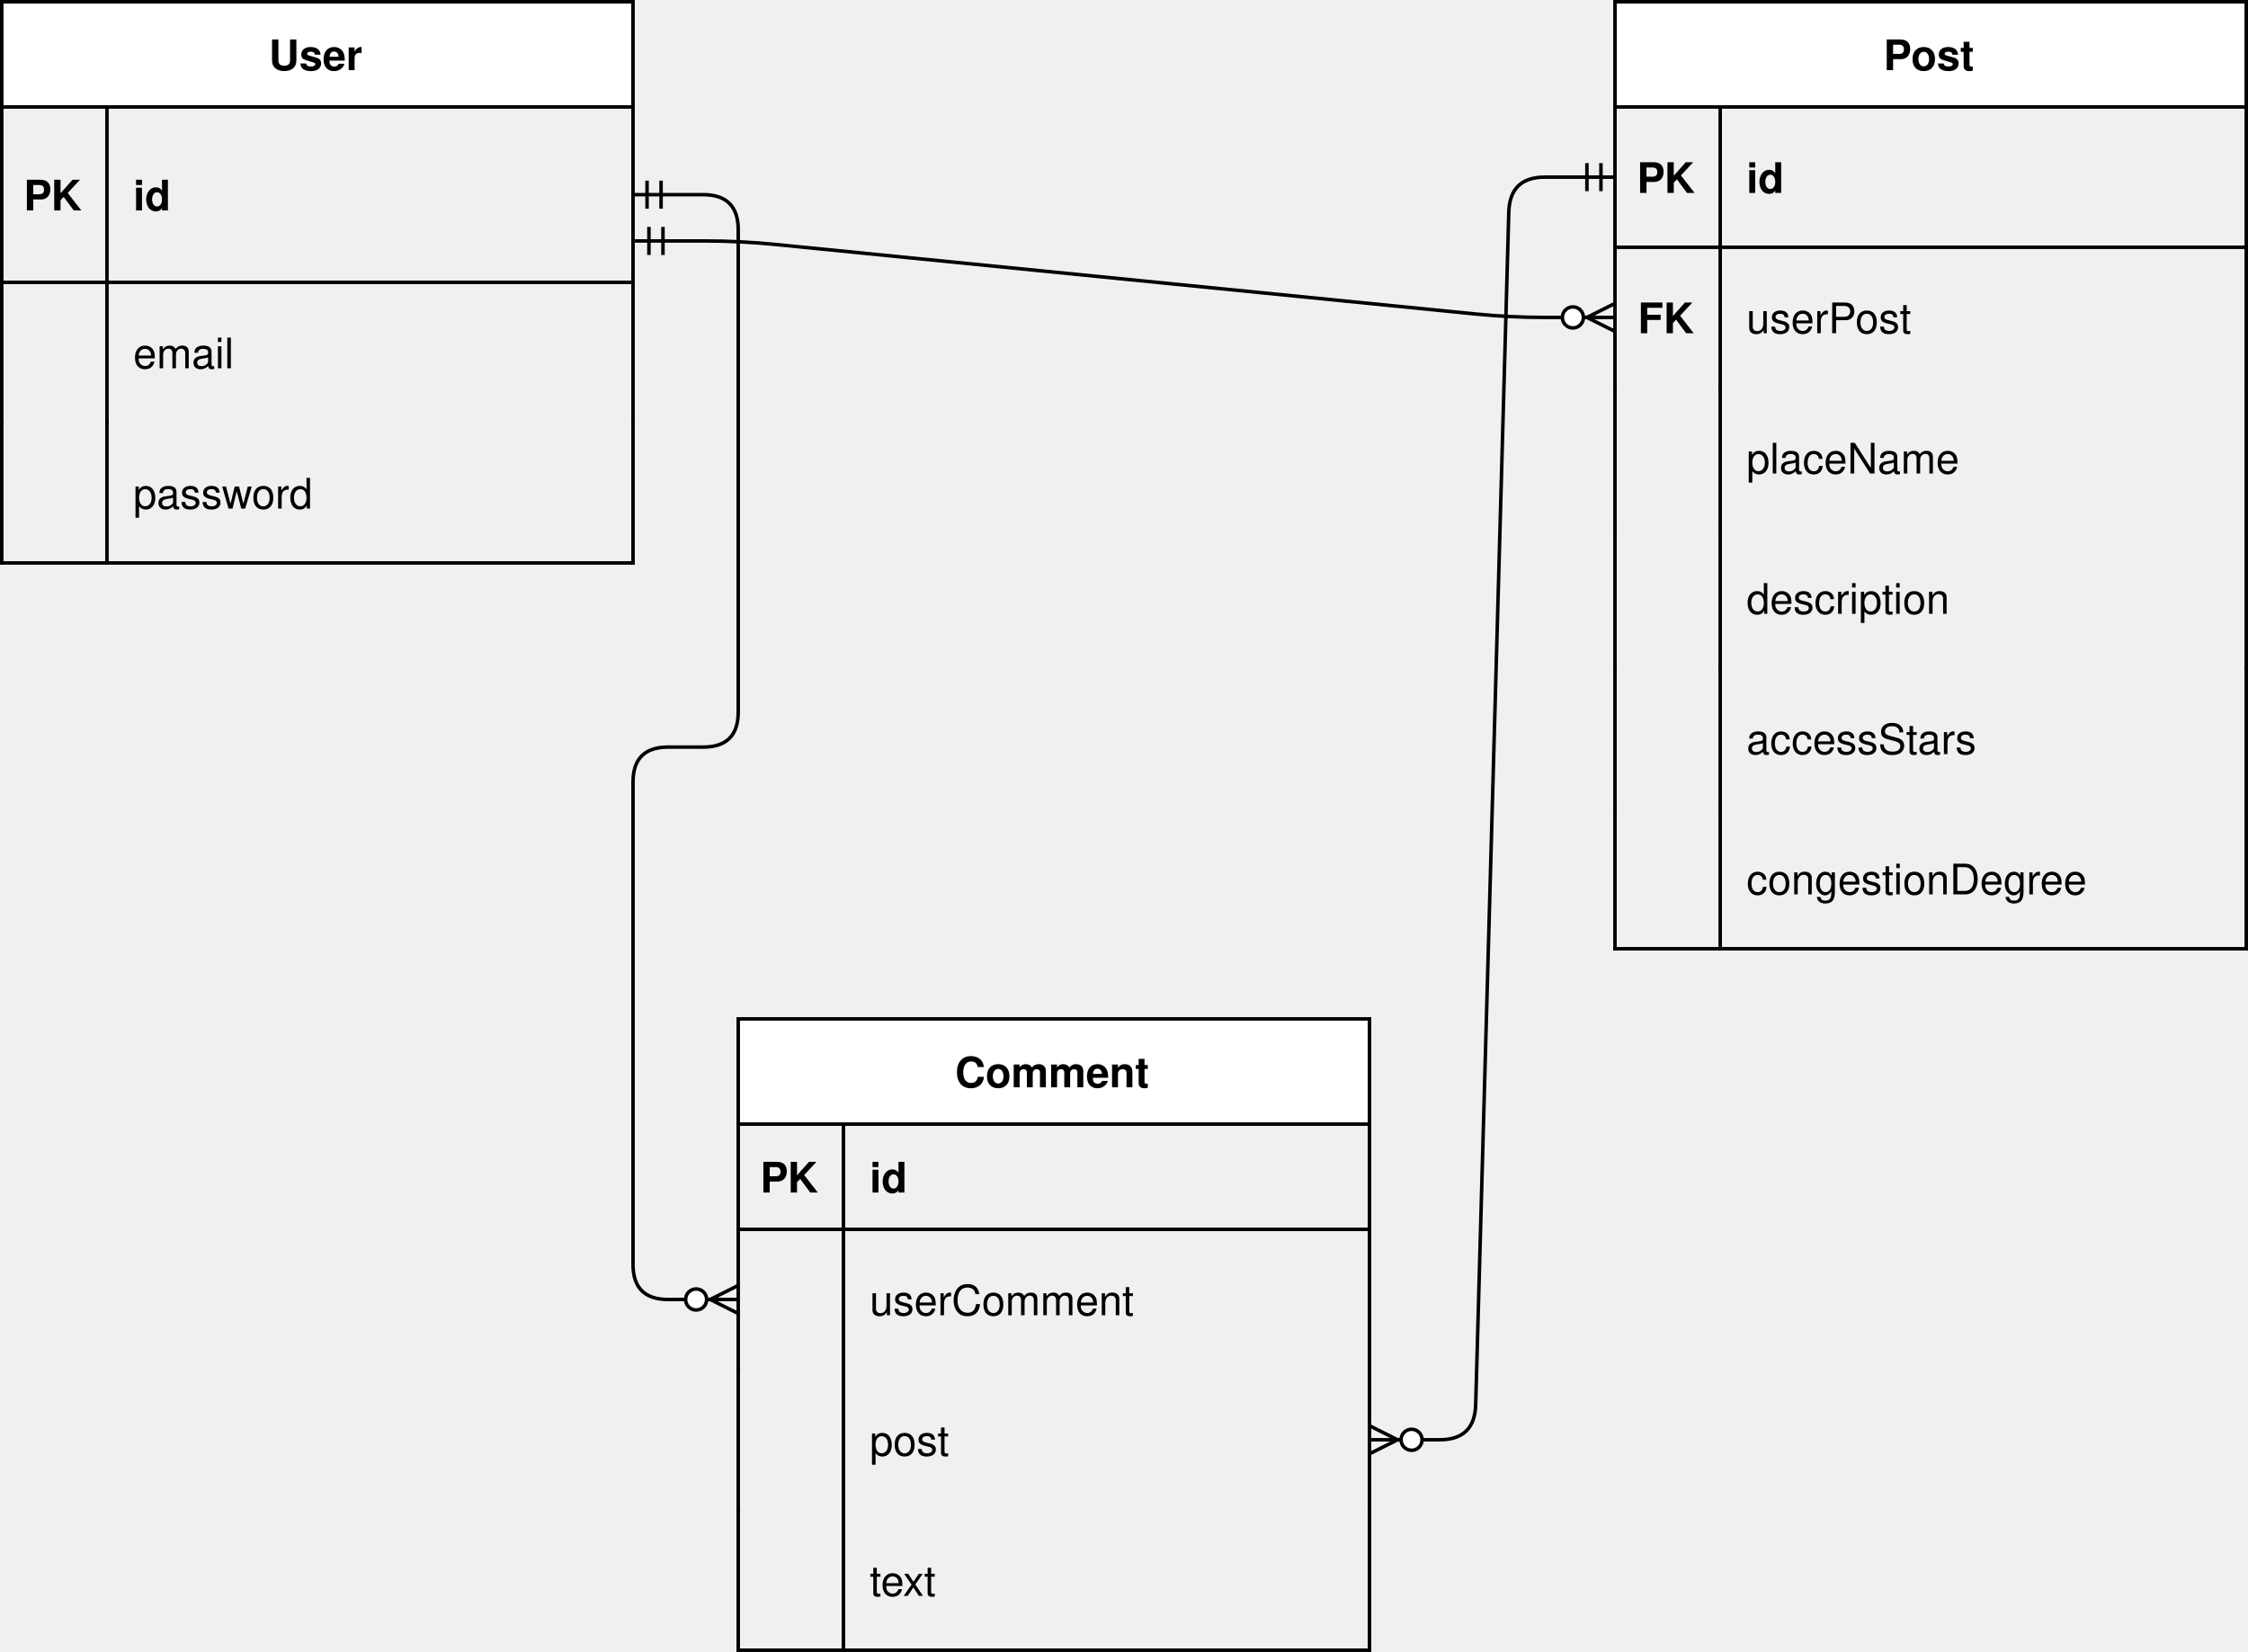
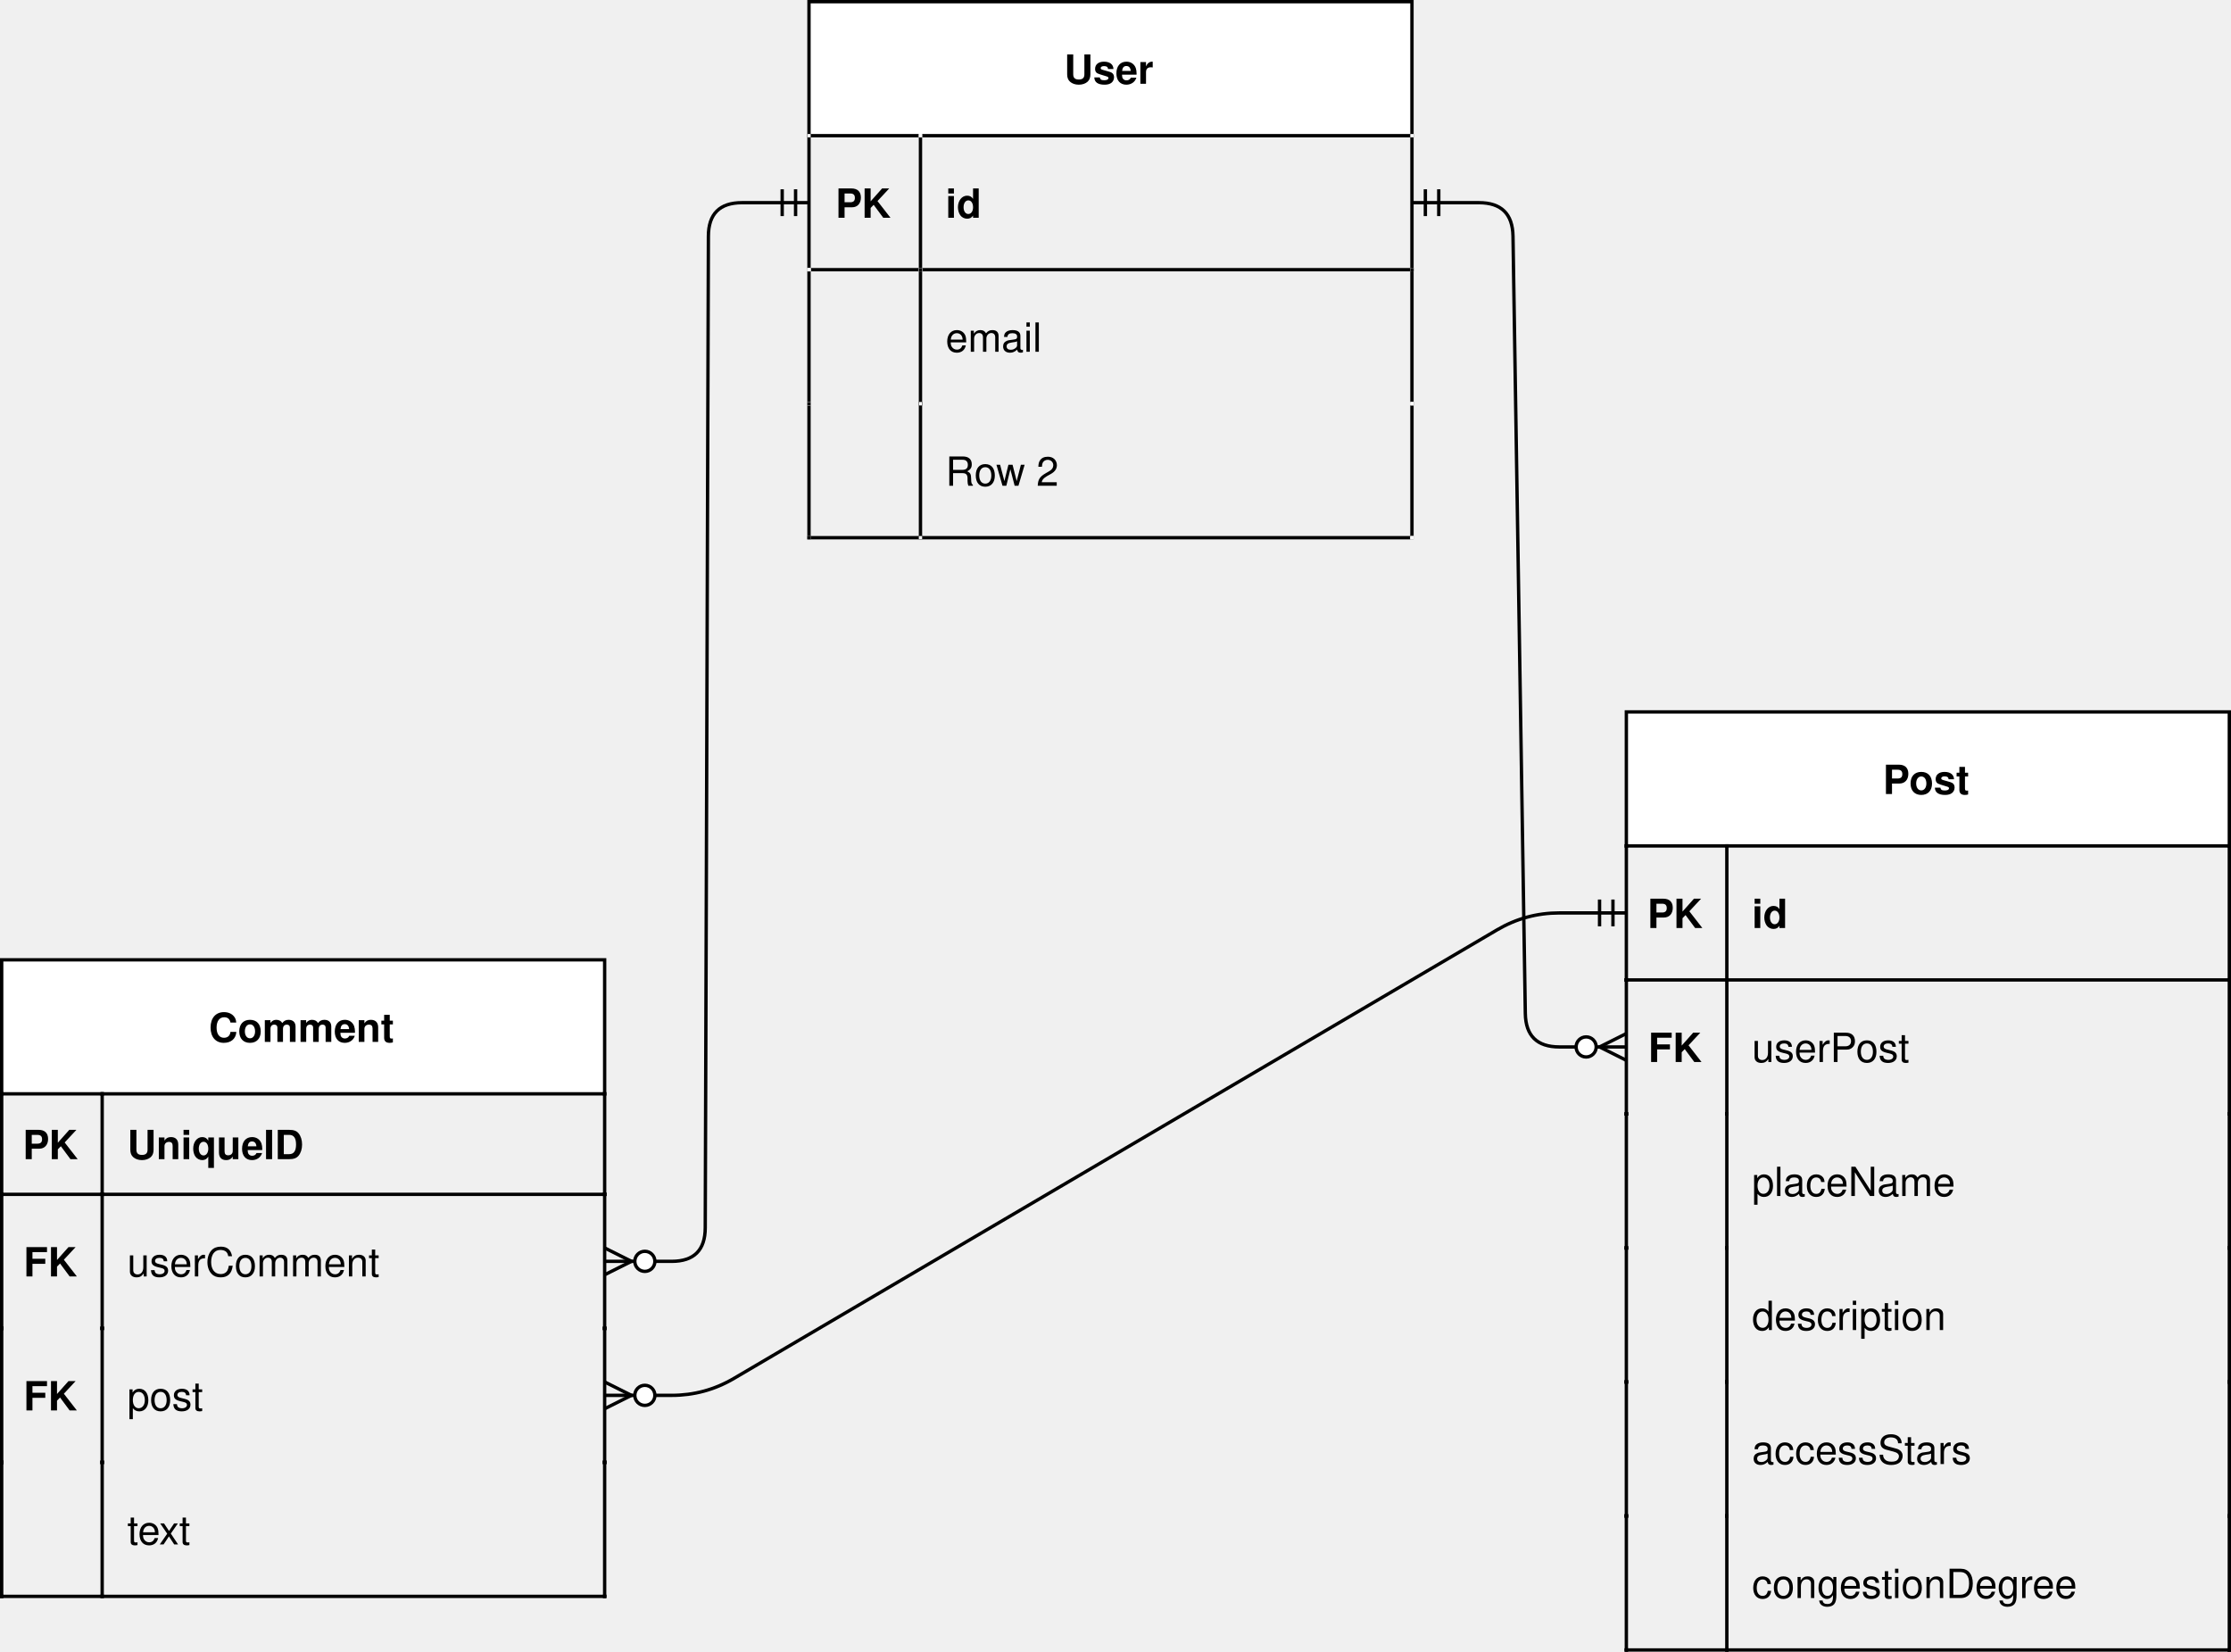
- <svg xmlns="http://www.w3.org/2000/svg" host="65bd71144e" version="1.1" width="641px" height="471px" viewBox="-0.5 -0.5 641 471" content="&lt;mxfile&gt;&lt;diagram id=&quot;bS2KC_jvczTgDklb70EX&quot; name=&quot;ページ1&quot;&gt;7Vxtb+MoEP41+VrFb0n78ZJ0d6Xt3lXtnm7vIxtTBwkbC5M22V9/EIMdm7YLsS91qaVKDQOMzTzDY2bAngTLdPeZgnzzjcQQT/xpvJsEq4nve54/5/+EZF9K5kFQChKKYtmoFtyjX1AKp1K6RTEsGg0ZIZihvClckyyDa9aQAUrJU7PZA8HNq+YggZrgfg2wLv0HxWwjRxFNa/kXiJKNvHKkKlKg2kpBsQExeToSBdeTYEkJYeWvdLeEWNhOmaXs9+mF2uq+KMyYSQe/7PAI8FYO7e8CUnlvbK/Gy28zFz8Z+ClEi4IByiQswZQLuKEZQBnvGqy8QxljkBfo0LyUbBCOb8CebJlSpEqLB7SD8V2JimjLAbrhykRRKH/gyu/lzYhqgFGS8d9rPkhxxQWFBb+XG1Aw2UI3g7TMI6QM7o5E0iyfIUkho3veRNaGEqF9s/hUw+1dStnmCGpvJoVAulhSaa5h4D8kEs+jEmiovIgIHyNDAN9xLwdZcgCnaXthwJiS/DugCWRSkBMkTHf9yO1TWRlhvCSYCAgzkglNjOSyEsMH1fcnYYykCik58krpYdTRgv9xOyynF9Ek4re75GWvLvM/0ZyyJckKRrnjCB2Q4/cEBYbP4Ocb4ycBCwwBi3rAK9Twuv1qh9iBpkCNmDUY0xYY7TlDuOUe8IFqNiiOYfaslQNjKx+ZNbC0qlRWG8BaG8DceTPA4IJss7jQoKru0wi9SEOP17wteorhyraLIgdrlCU3Zc9ZC97of4B39/IkinqF20hdv3jP3gW7tl1iWOx6aciuYQ/sOu+IV++zE8ZI6TOn1pmxiX9Dhq+Z1J5a29r6nWqXGnQwBQgPnV37RtSSTU9H2EhdvxBfjWzamU09/4x0qmLod86nV8ZGdohPPU/DLgdF8UTo4FesfaPqMqd6ekhySzjZjGkZHhqclpfx531Q5/sIHc6amKl8tffMTC8POz14eKepGe9DBhCeHkG4mpyxANjpZ98YUPTAsfMzcqyvBxSf3ppjDUKKJg3rNv+QAYavBxjbAtJXV58DYV1Dlh0jjAPOvobzyLLWLOt556TZrrvCw8jbWGTHXOJVfYs4x2AN/wQpdINYLXB1mlj11M1IrPbEGp2TWLtmdQZCrOZWdolY9QRPDIs1RTlDJHOEWs2RdZlaAz02GanVnlqvzkitQdcwYxjUGphvUzhErYEecID1GhbFPQO0cINaLZB1mlr18GSkVmtqPevOVtA10BgItYbGVnaJWvWQgwOScFfki9YVTCh0JCtgAa/L/BrqS9clSVNhppdg/kBnOqrz3uqAgCmPVsJOL290XaM6eKgjNMfQ8lBH0Adi+sL0nR7qqHyv89PvNbvaP/3a2npmQ3216eqhDguALZ9/pwNupK5nxMeseA8cOztjeBG6kRQPP2RSPNST4uIUx++WnANh2t6RdTqy0A9Ijsxqzaze9JzU2vWE40Co9dLYyg5Rq5rhxwc5nDkcZwGpy5wajRuNfXCq6as5fXBq1DWJMwxOjT7kRmOk53P46B3hVAtIneZUgx1GGCdQpVi4/RDb30EMxJbIdV1TJmLKfLjHB7rYsBTLSQaz+A/xdS9evL77BSn5Tr6BbD+RWfS6LgVZ/NfBJ/h16P6HmrOi8K8oXESquNodV672qrRDTHTzLqbTQJbLnvNZKMt1V1E47nkLKeLGO+Twp8+6jfSagmzpWppHzhKmHiST+jS7sJwpW1Rr3UYmXQnpweKPsHEXr3jYrXjo1L5bvQxSLaz9popyQLJX7VGaorD1/a3265ulFTQ9p3imQabjTTxTeVjDu6JXfetUP1LB9HD8KGj5URt/Uz+at/S0Py3Uox8ZfKfmLfzIyCfUy4cNp7gcmFPMW+9+a6Rg7BRtr2jvI57sFbxYf7yxbF5/ATO4/g8=&lt;/diagram&gt;&lt;/mxfile&gt;">
+ <svg xmlns="http://www.w3.org/2000/svg" host="65bd71144e" version="1.1" width="666px" height="493px" viewBox="-0.5 -0.5 666 493" content="&lt;mxfile&gt;&lt;diagram id=&quot;bS2KC_jvczTgDklb70EX&quot; name=&quot;ページ1&quot;&gt;7V1dc6M2FP01fmwG8WXzWNtJ22m2zSS7s+2jYhTMLEaukBN7f30lkPiwgoMB2wTj8WSsK3EROkc60kWQkTFbbX8jcL38gl0UjHTN3Y6M+UjXx5bB/nLDThgMYfCI7yYmLTM8+T9RYgTSuvFdFAlbYqIYB9RfF40LHIZoQQs2SAh+KxZ7wYFbMKyhhxTD0wIGqvW779KlvCwts/+OfG8pzmzJjGe4+OERvAnF6Ua68RJ/kuwVlK5E+WgJXfyWMxm3I2NGMKbJr9V2hgLessVWuyvJTatNUEirHGCLerzCYCMu/VuEiKgc3cn2YPVc858UPnPTNKKQUAGbqTEDA4JCP2SHGnMQp4MAriM/Lp5Yln7g3sMd3lDpSKamL/4WuY8JarwsA/CeOeNJ7vyFOX8SleHZMPC9kP1esKvkZ5wSFLG63MOIihL8iBkOMImrb2jxJ643wT9QeY4EO/bhB0Gu5F38YXaPQNdHBf8CY2MqWhMRiralkIAUaNZ9EF4hSnasiDhAn1jJIaLrGE6SfMt4CCYCtmWOg0BiCQX3vdR1erZH1ldg6LGGTE8H9HHhdOZEOZ1lqmcz9k4GA4ZECCmacvJHedKxH7nrzEwxFUtoCRRallKStSz1YZBd2j75OLouweuvkHiICsMa+5w7t68MlZRmOcBDHHJPFK9FZoBe5LHPmFK8klQVbZI6jRvEmrIva6KZdmONLFbdGUuDLM2+vDhhJAoZ81jP4T4QI/AbimhLBK5ERlt7n42SDlo19pkHyFcgwiHUdQX1hz+Pwz1WA5jhfjSk2h6k+0MPZs35EsRD9tJ3XRQeg1U6hNTFqmTkyIFjGDf6RNNM07Is2zY1+zio3hknmjlveVwwFIawrMsyRIpRUnYareHCD7375Eh7j0JWVym0PYhwvveb9s0YOI5lmaZpGJbzjjjUZ1gd7y1TzPwU0rPPwktIT2MuHpaeyTmlx2qIeuvDCnJ96e/yumNeu+7YCj3QCvpB16WnEWsazyxLWDNIjWTVeJCabkgN0M+pNZM+a03jUWN87VrjKPR4ZFjo2qVZclq1adzDS3gzqI3g1UTl1QNmo/AQ6r1YqNfSBSZChnQLVJOhdG3URIccNfbfxelHH4KsSd/rRJDVUUPr/QqyNsXKKZkq5ucIR2LzwYyjgrd2pcBRA+1XFkY9FUm2RUjzHdpqlTSV3LXMGjX43kW96MJy9cR6cc7IqKPGw+8urRdnWq8WZanSsGD0XzvUSPkmQuTgUqIjCnJZxSihRq8VQw2bD4pxEcU4a4DTaRrX/qyCUW0gsPuvEWqEex3ABfoLrtAgEjW40WuRUOOSg0hcRiTsM4oE0JqGH/utEiVQ9UglgKaGIl0ULYi/pj4OB6GoQY8+CwXQmm7SGpSiJaXQtbMqRdNlZK+VQnSLnkuFuqSEiwWKoicKSTRIRR1+9Fsrmm6yGrSiLa04591toDVdTfZcKyb91wqgLiwZrB7rFWxVMUceQUMQqhZJei0YQF2MzvBqxVuljCzDDrmT75Azxd1n+Sy0blXTEuC0ISZA/xSTiD7skBP9r/EWuf3n0uvhru50GfbIFdHSa80jDqFz/DzitO8gAEDd+fIt9P/boD/mXZ8/dGqvXClZjpxP1CdPJXdts2cIVnZFO8bnXIACNVg57JcrR+4KYpdAjV3yHXMfrS46IiUXlo5rjF2CIXbZFelIg0nn0Q41eDloRzl0VxDLlNs28zvphp3WNYnRa9HQ1fjlIBoXEg3rnKIhcR7ueL2LVVmAuVcqocYrWZsMKlGLGP1WiQpvt0Ouh+RUjDWXT3ePKID85ultlpNM2JJ7XoBd6XRJV4FofxS6v/J3MLPk7eNPRPBX/AWGu5G4U5blrWDo/h2iWrCzmpHdP3LE4Yl/eeLGksn5Np8534lUcrn8GsupIZoEb8hClJIvpKVSEEeVHvZLNzkX7k1JI4mb9bVYkQM8euBamTE0fSBXyI58qlt6SOovDspoo/gxZX2En18mRT/JNSt+atGvQlD0c9CvbNRpg1hVomInZpZdZNaeh7rMOiGxKmwRvS5iyRvgRWJ9vGQ+KbFsvUgIoJn1mDXec7TnpjazWDJ7+X5SPPv/Bsbt/w==&lt;/diagram&gt;&lt;/mxfile&gt;" style="background-color: rgb(255, 255, 255);">
  <defs>
-     <clipPath id="mx-clip-0-30-30-50-0">
-       <rect x="0" y="30" width="30" height="50" />
-     </clipPath>
-     <clipPath id="mx-clip-36-30-144-50-0">
-       <rect x="36" y="30" width="144" height="50" />
-     </clipPath>
-     <clipPath id="mx-clip-36-80-144-40-0">
-       <rect x="36" y="80" width="144" height="40" />
-     </clipPath>
-     <clipPath id="mx-clip-36-120-144-40-0">
-       <rect x="36" y="120" width="144" height="40" />
-     </clipPath>
-     <clipPath id="mx-clip-460-30-30-40-0">
-       <rect x="460" y="30" width="30" height="40" />
-     </clipPath>
-     <clipPath id="mx-clip-496-30-144-40-0">
-       <rect x="496" y="30" width="144" height="40" />
-     </clipPath>
-     <clipPath id="mx-clip-460-70-30-40-0">
-       <rect x="460" y="70" width="30" height="40" />
-     </clipPath>
-     <clipPath id="mx-clip-496-70-144-40-0">
-       <rect x="496" y="70" width="144" height="40" />
-     </clipPath>
-     <clipPath id="mx-clip-496-110-144-40-0">
-       <rect x="496" y="110" width="144" height="40" />
-     </clipPath>
-     <clipPath id="mx-clip-496-150-144-40-0">
-       <rect x="496" y="150" width="144" height="40" />
-     </clipPath>
-     <clipPath id="mx-clip-496-190-144-40-0">
-       <rect x="496" y="190" width="144" height="40" />
-     </clipPath>
-     <clipPath id="mx-clip-496-230-144-40-0">
-       <rect x="496" y="230" width="144" height="40" />
-     </clipPath>
-     <clipPath id="mx-clip-210-320-30-30-0">
-       <rect x="210" y="320" width="30" height="30" />
-     </clipPath>
-     <clipPath id="mx-clip-246-320-144-30-0">
-       <rect x="246" y="320" width="144" height="30" />
-     </clipPath>
-     <clipPath id="mx-clip-246-350-144-40-0">
-       <rect x="246" y="350" width="144" height="40" />
-     </clipPath>
-     <clipPath id="mx-clip-246-390-144-40-0">
-       <rect x="246" y="390" width="144" height="40" />
-     </clipPath>
-     <clipPath id="mx-clip-246-430-144-40-0">
-       <rect x="246" y="430" width="144" height="40" />
+     <linearGradient x1="0%" y1="0%" x2="0%" y2="100%" id="mx-gradient-ffffff-1-ffffff-1-s-0">
+       <stop offset="0%" style="stop-color: rgb(255, 255, 255); stop-opacity: 1;" />
+       <stop offset="100%" style="stop-color: rgb(255, 255, 255); stop-opacity: 1;" />
+     </linearGradient>
+     <clipPath id="mx-clip-241-40-33-40-0">
+       <rect x="241" y="40" width="33" height="40" />
+     </clipPath>
+     <clipPath id="mx-clip-280-40-141-40-0">
+       <rect x="280" y="40" width="141" height="40" />
+     </clipPath>
+     <clipPath id="mx-clip-280-80-141-40-0">
+       <rect x="280" y="80" width="141" height="40" />
+     </clipPath>
+     <clipPath id="mx-clip-280-120-141-40-0">
+       <rect x="280" y="120" width="141" height="40" />
+     </clipPath>
+     <clipPath id="mx-clip-485-252-30-40-0">
+       <rect x="485" y="252" width="30" height="40" />
+     </clipPath>
+     <clipPath id="mx-clip-521-252-144-40-0">
+       <rect x="521" y="252" width="144" height="40" />
+     </clipPath>
+     <clipPath id="mx-clip-485-292-30-40-0">
+       <rect x="485" y="292" width="30" height="40" />
+     </clipPath>
+     <clipPath id="mx-clip-521-292-144-40-0">
+       <rect x="521" y="292" width="144" height="40" />
+     </clipPath>
+     <clipPath id="mx-clip-521-332-144-40-0">
+       <rect x="521" y="332" width="144" height="40" />
+     </clipPath>
+     <clipPath id="mx-clip-521-372-144-40-0">
+       <rect x="521" y="372" width="144" height="40" />
+     </clipPath>
+     <clipPath id="mx-clip-521-412-144-40-0">
+       <rect x="521" y="412" width="144" height="40" />
+     </clipPath>
+     <clipPath id="mx-clip-521-452-144-40-0">
+       <rect x="521" y="452" width="144" height="40" />
+     </clipPath>
+     <clipPath id="mx-clip-0-326-30-30-0">
+       <rect x="0" y="326" width="30" height="30" />
+     </clipPath>
+     <clipPath id="mx-clip-36-326-144-30-0">
+       <rect x="36" y="326" width="144" height="30" />
+     </clipPath>
+     <clipPath id="mx-clip-0-356-30-40-0">
+       <rect x="0" y="356" width="30" height="40" />
+     </clipPath>
+     <clipPath id="mx-clip-36-356-144-40-0">
+       <rect x="36" y="356" width="144" height="40" />
+     </clipPath>
+     <clipPath id="mx-clip-0-396-30-40-0">
+       <rect x="0" y="396" width="30" height="40" />
+     </clipPath>
+     <clipPath id="mx-clip-36-396-144-40-0">
+       <rect x="36" y="396" width="144" height="40" />
+     </clipPath>
+     <clipPath id="mx-clip-36-436-144-40-0">
+       <rect x="36" y="436" width="144" height="40" />
    </clipPath>
  </defs>
  <g>
-     <path d="M 0 30 L 0 0 L 180 0 L 180 30" fill="rgb(255, 255, 255)" stroke="rgb(0, 0, 0)" stroke-miterlimit="10" pointer-events="all" />
-     <path d="M 0 30 L 0 160 L 180 160 L 180 30" fill="none" stroke="rgb(0, 0, 0)" stroke-miterlimit="10" pointer-events="none" />
-     <path d="M 0 30 L 180 30" fill="none" stroke="rgb(0, 0, 0)" stroke-miterlimit="10" pointer-events="none" />
-     <path d="M 30 30 L 30 80 L 30 120 L 30 160" fill="none" stroke="rgb(0, 0, 0)" stroke-miterlimit="10" pointer-events="none" />
-     <g fill="rgb(0, 0, 0)" font-family="Helvetica" font-weight="bold" pointer-events="none" text-anchor="middle" font-size="12px">
-       <text x="89.5" y="19.5">
+     <path d="M 241 40 L 241 0 L 421 0 L 421 40" fill="url(#mx-gradient-ffffff-1-ffffff-1-s-0)" stroke="#000000" stroke-miterlimit="10" pointer-events="all" />
+     <path d="M 241 40 L 241 160 L 421 160 L 421 40" fill="none" stroke="#000000" stroke-miterlimit="10" pointer-events="none" />
+     <path d="M 241 40 L 421 40" fill="none" stroke="#000000" stroke-miterlimit="10" pointer-events="none" />
+     <path d="M 274.28 40 L 274.28 80 L 274.28 120 L 274.28 160" fill="none" stroke="#000000" stroke-miterlimit="10" pointer-events="none" />
+     <g fill="#000000" font-family="Helvetica" font-weight="bold" pointer-events="none" text-anchor="middle" font-size="12px">
+       <text x="330.5" y="24.5">
                User
            </text>
    </g>
-     <path d="M 0 30 M 180 30 M 180 80 L 0 80" fill="none" stroke="rgb(0, 0, 0)" stroke-linecap="square" stroke-miterlimit="10" pointer-events="none" />
-     <path d="M 0 30 M 30 30 M 30 80 M 0 80" fill="none" stroke="rgb(0, 0, 0)" stroke-linecap="square" stroke-miterlimit="10" pointer-events="none" />
-     <g fill="rgb(0, 0, 0)" font-family="Helvetica" font-weight="bold" pointer-events="none" clip-path="url(#mx-clip-0-30-30-50-0)" text-anchor="middle" font-size="12px">
-       <text x="14.5" y="59.5">
+     <path d="M 241 40 M 421 40 M 421 80 L 241 80" fill="none" stroke="#000000" stroke-linecap="square" stroke-miterlimit="10" pointer-events="none" />
+     <path d="M 241 40 M 274.28 40 M 274.28 80 M 241 80" fill="none" stroke="#ffffff" stroke-linecap="square" stroke-miterlimit="10" pointer-events="none" />
+     <g fill="#000000" font-family="Helvetica" font-weight="bold" pointer-events="none" clip-path="url(#mx-clip-241-40-33-40-0)" text-anchor="middle" font-size="12px">
+       <text x="257.14" y="64.5">
                PK
            </text>
    </g>
-     <path d="M 30 30 M 180 30 M 180 80 M 30 80" fill="none" stroke="rgb(0, 0, 0)" stroke-linecap="square" stroke-miterlimit="10" pointer-events="none" />
-     <g fill="rgb(0, 0, 0)" font-family="Helvetica" font-weight="bold" text-decoration="underline" pointer-events="none" clip-path="url(#mx-clip-36-30-144-50-0)" font-size="12px">
-       <text x="37.5" y="59.5">
+     <path d="M 274.28 40 M 421 40 M 421 80 M 274.28 80" fill="none" stroke="#ffffff" stroke-linecap="square" stroke-miterlimit="10" pointer-events="none" />
+     <g fill="#000000" font-family="Helvetica" font-weight="bold" text-decoration="underline" pointer-events="none" clip-path="url(#mx-clip-280-40-141-40-0)" font-size="12px">
+       <text x="281.78" y="64.5">
                id
            </text>
    </g>
-     <path d="M 0 80 M 180 80 M 180 120 M 0 120" fill="none" stroke="rgb(0, 0, 0)" stroke-linecap="square" stroke-miterlimit="10" pointer-events="none" />
-     <path d="M 0 80 M 30 80 M 30 120 M 0 120" fill="none" stroke="rgb(0, 0, 0)" stroke-linecap="square" stroke-miterlimit="10" pointer-events="none" />
-     <path d="M 30 80 M 180 80 M 180 120 M 30 120" fill="none" stroke="rgb(0, 0, 0)" stroke-linecap="square" stroke-miterlimit="10" pointer-events="none" />
-     <g fill="rgb(0, 0, 0)" font-family="Helvetica" pointer-events="none" clip-path="url(#mx-clip-36-80-144-40-0)" font-size="12px">
-       <text x="37.5" y="104.5">
+     <path d="M 241 80 M 421 80 M 421 120 M 241 120" fill="none" stroke="#ffffff" stroke-linecap="square" stroke-miterlimit="10" pointer-events="none" />
+     <path d="M 241 80 M 274.28 80 M 274.28 120 M 241 120" fill="none" stroke="#ffffff" stroke-linecap="square" stroke-miterlimit="10" pointer-events="none" />
+     <path d="M 274.28 80 M 421 80 M 421 120 M 274.28 120" fill="none" stroke="#000000" stroke-linecap="square" stroke-miterlimit="10" pointer-events="none" />
+     <g fill="#000000" font-family="Helvetica" pointer-events="none" clip-path="url(#mx-clip-280-80-141-40-0)" font-size="12px">
+       <text x="281.78" y="104.5">
                email
            </text>
    </g>
-     <path d="M 0 120 M 180 120 M 180 160 M 0 160" fill="none" stroke="rgb(0, 0, 0)" stroke-linecap="square" stroke-miterlimit="10" pointer-events="none" />
-     <path d="M 0 120 M 30 120 M 30 160 M 0 160" fill="none" stroke="rgb(0, 0, 0)" stroke-linecap="square" stroke-miterlimit="10" pointer-events="none" />
-     <path d="M 30 120 M 180 120 M 180 160 M 30 160" fill="none" stroke="rgb(0, 0, 0)" stroke-linecap="square" stroke-miterlimit="10" pointer-events="none" />
-     <g fill="rgb(0, 0, 0)" font-family="Helvetica" pointer-events="none" clip-path="url(#mx-clip-36-120-144-40-0)" font-size="12px">
-       <text x="37.5" y="144.5">
-                 password
-             </text>
-     </g>
-     <path d="M 460 30 L 460 0 L 640 0 L 640 30" fill="rgb(255, 255, 255)" stroke="rgb(0, 0, 0)" stroke-miterlimit="10" pointer-events="none" />
-     <path d="M 460 30 L 460 270 L 640 270 L 640 30" fill="none" stroke="rgb(0, 0, 0)" stroke-miterlimit="10" pointer-events="none" />
-     <path d="M 460 30 L 640 30" fill="none" stroke="rgb(0, 0, 0)" stroke-miterlimit="10" pointer-events="none" />
-     <path d="M 490 30 L 490 70 L 490 110 L 490 150 L 490 190 L 490 230 L 490 270" fill="none" stroke="rgb(0, 0, 0)" stroke-miterlimit="10" pointer-events="none" />
-     <g fill="rgb(0, 0, 0)" font-family="Helvetica" font-weight="bold" pointer-events="none" text-anchor="middle" font-size="12px">
-       <text x="549.5" y="19.5">
+     <path d="M 241 120 M 421 120 M 421 160 M 241 160" fill="none" stroke="#ffffff" stroke-linecap="square" stroke-miterlimit="10" pointer-events="none" />
+     <path d="M 241 120 M 274.28 120 M 274.28 160 M 241 160" fill="none" stroke="#000000" stroke-linecap="square" stroke-miterlimit="10" pointer-events="none" />
+     <path d="M 274.28 120 M 421 120 M 421 160 M 274.28 160" fill="none" stroke="#ffffff" stroke-linecap="square" stroke-miterlimit="10" pointer-events="none" />
+     <g fill="#000000" font-family="Helvetica" pointer-events="none" clip-path="url(#mx-clip-280-120-141-40-0)" font-size="12px">
+       <text x="281.78" y="144.5">
+                 Row 2
+             </text>
+     </g>
+     <path d="M 485 252 L 485 212 L 665 212 L 665 252" fill="url(#mx-gradient-ffffff-1-ffffff-1-s-0)" stroke="#000000" stroke-miterlimit="10" pointer-events="none" />
+     <path d="M 485 252 L 485 492 L 665 492 L 665 252" fill="none" stroke="#000000" stroke-miterlimit="10" pointer-events="none" />
+     <path d="M 485 252 L 665 252" fill="none" stroke="#000000" stroke-miterlimit="10" pointer-events="none" />
+     <path d="M 515 252 L 515 292 L 515 332 L 515 372 L 515 412 L 515 452 L 515 492" fill="none" stroke="#000000" stroke-miterlimit="10" pointer-events="none" />
+     <g fill="#000000" font-family="Helvetica" font-weight="bold" pointer-events="none" text-anchor="middle" font-size="12px">
+       <text x="574.5" y="236.5">
                Post
            </text>
    </g>
-     <path d="M 460 30 M 640 30 M 640 70 L 460 70" fill="none" stroke="rgb(0, 0, 0)" stroke-linecap="square" stroke-miterlimit="10" pointer-events="none" />
-     <path d="M 460 30 M 490 30 M 490 70 M 460 70" fill="none" stroke="rgb(0, 0, 0)" stroke-linecap="square" stroke-miterlimit="10" pointer-events="none" />
-     <g fill="rgb(0, 0, 0)" font-family="Helvetica" font-weight="bold" pointer-events="none" clip-path="url(#mx-clip-460-30-30-40-0)" text-anchor="middle" font-size="12px">
-       <text x="474.5" y="54.5">
+     <path d="M 485 252 M 665 252 M 665 292 L 485 292" fill="none" stroke="#000000" stroke-linecap="square" stroke-miterlimit="10" pointer-events="none" />
+     <path d="M 485 252 M 515 252 M 515 292 M 485 292" fill="none" stroke="#000000" stroke-linecap="square" stroke-miterlimit="10" pointer-events="none" />
+     <g fill="#000000" font-family="Helvetica" font-weight="bold" pointer-events="none" clip-path="url(#mx-clip-485-252-30-40-0)" text-anchor="middle" font-size="12px">
+       <text x="499.5" y="276.5">
                PK
            </text>
    </g>
-     <path d="M 490 30 M 640 30 M 640 70 M 490 70" fill="none" stroke="rgb(0, 0, 0)" stroke-linecap="square" stroke-miterlimit="10" pointer-events="none" />
-     <g fill="rgb(0, 0, 0)" font-family="Helvetica" font-weight="bold" text-decoration="underline" pointer-events="none" clip-path="url(#mx-clip-496-30-144-40-0)" font-size="12px">
-       <text x="497.5" y="54.5">
+     <path d="M 515 252 M 665 252 M 665 292 M 515 292" fill="none" stroke="#000000" stroke-linecap="square" stroke-miterlimit="10" pointer-events="none" />
+     <g fill="#000000" font-family="Helvetica" font-weight="bold" text-decoration="underline" pointer-events="none" clip-path="url(#mx-clip-521-252-144-40-0)" font-size="12px">
+       <text x="522.5" y="276.5">
                id
            </text>
    </g>
-     <path d="M 460 70 M 640 70 M 640 110 M 460 110" fill="none" stroke="rgb(0, 0, 0)" stroke-linecap="square" stroke-miterlimit="10" pointer-events="none" />
-     <path d="M 460 70 M 490 70 M 490 110 M 460 110" fill="none" stroke="rgb(0, 0, 0)" stroke-linecap="square" stroke-miterlimit="10" pointer-events="none" />
-     <g fill="rgb(0, 0, 0)" font-family="Helvetica" font-weight="bold" pointer-events="none" clip-path="url(#mx-clip-460-70-30-40-0)" text-anchor="middle" font-size="12px">
-       <text x="474.5" y="94.5">
+     <path d="M 485 292 M 665 292 M 665 332 M 485 332" fill="none" stroke="#000000" stroke-linecap="square" stroke-miterlimit="10" pointer-events="none" />
+     <path d="M 485 292 M 515 292 M 515 332 M 485 332" fill="none" stroke="#000000" stroke-linecap="square" stroke-miterlimit="10" pointer-events="none" />
+     <g fill="#000000" font-family="Helvetica" font-weight="bold" pointer-events="none" clip-path="url(#mx-clip-485-292-30-40-0)" text-anchor="middle" font-size="12px">
+       <text x="499.5" y="316.5">
                FK
            </text>
    </g>
-     <path d="M 490 70 M 640 70 M 640 110 M 490 110" fill="none" stroke="rgb(0, 0, 0)" stroke-linecap="square" stroke-miterlimit="10" pointer-events="none" />
-     <g fill="rgb(0, 0, 0)" font-family="Helvetica" pointer-events="none" clip-path="url(#mx-clip-496-70-144-40-0)" font-size="12px">
-       <text x="497.5" y="94.5">
+     <path d="M 515 292 M 665 292 M 665 332 M 515 332" fill="none" stroke="#000000" stroke-linecap="square" stroke-miterlimit="10" pointer-events="none" />
+     <g fill="#000000" font-family="Helvetica" pointer-events="none" clip-path="url(#mx-clip-521-292-144-40-0)" font-size="12px">
+       <text x="522.5" y="316.5">
                userPost
            </text>
    </g>
-     <path d="M 460 110 M 640 110 M 640 150 M 460 150" fill="none" stroke="rgb(0, 0, 0)" stroke-linecap="square" stroke-miterlimit="10" pointer-events="none" />
-     <path d="M 460 110 M 490 110 M 490 150 M 460 150" fill="none" stroke="rgb(0, 0, 0)" stroke-linecap="square" stroke-miterlimit="10" pointer-events="none" />
-     <path d="M 490 110 M 640 110 M 640 150 M 490 150" fill="none" stroke="rgb(0, 0, 0)" stroke-linecap="square" stroke-miterlimit="10" pointer-events="none" />
-     <g fill="rgb(0, 0, 0)" font-family="Helvetica" pointer-events="none" clip-path="url(#mx-clip-496-110-144-40-0)" font-size="12px">
-       <text x="497.5" y="134.5">
+     <path d="M 485 332 M 665 332 M 665 372 M 485 372" fill="none" stroke="#000000" stroke-linecap="square" stroke-miterlimit="10" pointer-events="none" />
+     <path d="M 485 332 M 515 332 M 515 372 M 485 372" fill="none" stroke="#000000" stroke-linecap="square" stroke-miterlimit="10" pointer-events="none" />
+     <path d="M 515 332 M 665 332 M 665 372 M 515 372" fill="none" stroke="#000000" stroke-linecap="square" stroke-miterlimit="10" pointer-events="none" />
+     <g fill="#000000" font-family="Helvetica" pointer-events="none" clip-path="url(#mx-clip-521-332-144-40-0)" font-size="12px">
+       <text x="522.5" y="356.5">
                placeName
            </text>
    </g>
-     <path d="M 460 150 M 640 150 M 640 190 M 460 190" fill="none" stroke="rgb(0, 0, 0)" stroke-linecap="square" stroke-miterlimit="10" pointer-events="none" />
-     <path d="M 460 150 M 490 150 M 490 190 M 460 190" fill="none" stroke="rgb(0, 0, 0)" stroke-linecap="square" stroke-miterlimit="10" pointer-events="none" />
-     <path d="M 490 150 M 640 150 M 640 190 M 490 190" fill="none" stroke="rgb(0, 0, 0)" stroke-linecap="square" stroke-miterlimit="10" pointer-events="none" />
-     <g fill="rgb(0, 0, 0)" font-family="Helvetica" pointer-events="none" clip-path="url(#mx-clip-496-150-144-40-0)" font-size="12px">
-       <text x="497.5" y="174.5">
+     <path d="M 485 372 M 665 372 M 665 412 M 485 412" fill="none" stroke="#000000" stroke-linecap="square" stroke-miterlimit="10" pointer-events="none" />
+     <path d="M 485 372 M 515 372 M 515 412 M 485 412" fill="none" stroke="#000000" stroke-linecap="square" stroke-miterlimit="10" pointer-events="none" />
+     <path d="M 515 372 M 665 372 M 665 412 M 515 412" fill="none" stroke="#000000" stroke-linecap="square" stroke-miterlimit="10" pointer-events="none" />
+     <g fill="#000000" font-family="Helvetica" pointer-events="none" clip-path="url(#mx-clip-521-372-144-40-0)" font-size="12px">
+       <text x="522.5" y="396.5">
                description
            </text>
    </g>
-     <path d="M 460 190 M 640 190 M 640 230 M 460 230" fill="none" stroke="rgb(0, 0, 0)" stroke-linecap="square" stroke-miterlimit="10" pointer-events="none" />
-     <path d="M 460 190 M 490 190 M 490 230 M 460 230" fill="none" stroke="rgb(0, 0, 0)" stroke-linecap="square" stroke-miterlimit="10" pointer-events="none" />
-     <path d="M 490 190 M 640 190 M 640 230 M 490 230" fill="none" stroke="rgb(0, 0, 0)" stroke-linecap="square" stroke-miterlimit="10" pointer-events="none" />
-     <g fill="rgb(0, 0, 0)" font-family="Helvetica" pointer-events="none" clip-path="url(#mx-clip-496-190-144-40-0)" font-size="12px">
-       <text x="497.5" y="214.5">
+     <path d="M 485 412 M 665 412 M 665 452 M 485 452" fill="none" stroke="#000000" stroke-linecap="square" stroke-miterlimit="10" pointer-events="none" />
+     <path d="M 485 412 M 515 412 M 515 452 M 485 452" fill="none" stroke="#000000" stroke-linecap="square" stroke-miterlimit="10" pointer-events="none" />
+     <path d="M 515 412 M 665 412 M 665 452 M 515 452" fill="none" stroke="#000000" stroke-linecap="square" stroke-miterlimit="10" pointer-events="none" />
+     <g fill="#000000" font-family="Helvetica" pointer-events="none" clip-path="url(#mx-clip-521-412-144-40-0)" font-size="12px">
+       <text x="522.5" y="436.5">
                accessStars
            </text>
    </g>
-     <path d="M 460 230 M 640 230 M 640 270 M 460 270" fill="none" stroke="rgb(0, 0, 0)" stroke-linecap="square" stroke-miterlimit="10" pointer-events="none" />
-     <path d="M 460 230 M 490 230 M 490 270 M 460 270" fill="none" stroke="rgb(0, 0, 0)" stroke-linecap="square" stroke-miterlimit="10" pointer-events="none" />
-     <path d="M 490 230 M 640 230 M 640 270 M 490 270" fill="none" stroke="rgb(0, 0, 0)" stroke-linecap="square" stroke-miterlimit="10" pointer-events="none" />
-     <g fill="rgb(0, 0, 0)" font-family="Helvetica" pointer-events="none" clip-path="url(#mx-clip-496-230-144-40-0)" font-size="12px">
-       <text x="497.5" y="254.5">
+     <path d="M 485 452 M 665 452 M 665 492 M 485 492" fill="none" stroke="#000000" stroke-linecap="square" stroke-miterlimit="10" pointer-events="none" />
+     <path d="M 485 452 M 515 452 M 515 492 M 485 492" fill="none" stroke="#000000" stroke-linecap="square" stroke-miterlimit="10" pointer-events="none" />
+     <path d="M 515 452 M 665 452 M 665 492 M 515 492" fill="none" stroke="#000000" stroke-linecap="square" stroke-miterlimit="10" pointer-events="none" />
+     <g fill="#000000" font-family="Helvetica" pointer-events="none" clip-path="url(#mx-clip-521-452-144-40-0)" font-size="12px">
+       <text x="522.5" y="476.5">
                congestionDegree
            </text>
    </g>
-     <path d="M 210 320 L 210 290 L 390 290 L 390 320" fill="rgb(255, 255, 255)" stroke="rgb(0, 0, 0)" stroke-miterlimit="10" pointer-events="none" />
-     <path d="M 210 320 L 210 470 L 390 470 L 390 320" fill="none" stroke="rgb(0, 0, 0)" stroke-miterlimit="10" pointer-events="none" />
-     <path d="M 210 320 L 390 320" fill="none" stroke="rgb(0, 0, 0)" stroke-miterlimit="10" pointer-events="none" />
-     <path d="M 240 320 L 240 350 L 240 390 L 240 430 L 240 470" fill="none" stroke="rgb(0, 0, 0)" stroke-miterlimit="10" pointer-events="none" />
-     <g fill="rgb(0, 0, 0)" font-family="Helvetica" font-weight="bold" pointer-events="none" text-anchor="middle" font-size="12px">
-       <text x="299.5" y="309.5">
+     <path d="M 0 326 L 0 286 L 180 286 L 180 326" fill="url(#mx-gradient-ffffff-1-ffffff-1-s-0)" stroke="#000000" stroke-miterlimit="10" pointer-events="none" />
+     <path d="M 0 326 L 0 476 L 180 476 L 180 326" fill="none" stroke="#000000" stroke-miterlimit="10" pointer-events="none" />
+     <path d="M 0 326 L 180 326" fill="none" stroke="#000000" stroke-miterlimit="10" pointer-events="none" />
+     <path d="M 30 326 L 30 356 L 30 396 L 30 436 L 30 476" fill="none" stroke="#000000" stroke-miterlimit="10" pointer-events="none" />
+     <g fill="#000000" font-family="Helvetica" font-weight="bold" pointer-events="none" text-anchor="middle" font-size="12px">
+       <text x="89.5" y="310.5">
                Comment
            </text>
    </g>
-     <path d="M 210 320 M 390 320 M 390 350 L 210 350" fill="none" stroke="rgb(0, 0, 0)" stroke-linecap="square" stroke-miterlimit="10" pointer-events="none" />
-     <path d="M 210 320 M 240 320 M 240 350 M 210 350" fill="none" stroke="rgb(0, 0, 0)" stroke-linecap="square" stroke-miterlimit="10" pointer-events="none" />
-     <g fill="rgb(0, 0, 0)" font-family="Helvetica" font-weight="bold" pointer-events="none" clip-path="url(#mx-clip-210-320-30-30-0)" text-anchor="middle" font-size="12px">
-       <text x="224.5" y="339.5">
+     <path d="M 0 326 M 180 326 M 180 356 L 0 356" fill="none" stroke="#000000" stroke-linecap="square" stroke-miterlimit="10" pointer-events="none" />
+     <path d="M 0 326 M 30 326 M 30 356 M 0 356" fill="none" stroke="#000000" stroke-linecap="square" stroke-miterlimit="10" pointer-events="none" />
+     <g fill="#000000" font-family="Helvetica" font-weight="bold" pointer-events="none" clip-path="url(#mx-clip-0-326-30-30-0)" text-anchor="middle" font-size="12px">
+       <text x="14.5" y="345.5">
                PK
            </text>
    </g>
-     <path d="M 240 320 M 390 320 M 390 350 M 240 350" fill="none" stroke="rgb(0, 0, 0)" stroke-linecap="square" stroke-miterlimit="10" pointer-events="none" />
-     <g fill="rgb(0, 0, 0)" font-family="Helvetica" font-weight="bold" text-decoration="underline" pointer-events="none" clip-path="url(#mx-clip-246-320-144-30-0)" font-size="12px">
-       <text x="247.5" y="339.5">
-                 id
-             </text>
-     </g>
-     <path d="M 210 350 M 390 350 M 390 390 M 210 390" fill="none" stroke="rgb(0, 0, 0)" stroke-linecap="square" stroke-miterlimit="10" pointer-events="none" />
-     <path d="M 210 350 M 240 350 M 240 390 M 210 390" fill="none" stroke="rgb(0, 0, 0)" stroke-linecap="square" stroke-miterlimit="10" pointer-events="none" />
-     <path d="M 240 350 M 390 350 M 390 390 M 240 390" fill="none" stroke="rgb(0, 0, 0)" stroke-linecap="square" stroke-miterlimit="10" pointer-events="none" />
-     <g fill="rgb(0, 0, 0)" font-family="Helvetica" pointer-events="none" clip-path="url(#mx-clip-246-350-144-40-0)" font-size="12px">
-       <text x="247.5" y="374.5">
+     <path d="M 30 326 M 180 326 M 180 356 M 30 356" fill="none" stroke="#000000" stroke-linecap="square" stroke-miterlimit="10" pointer-events="none" />
+     <g fill="#000000" font-family="Helvetica" font-weight="bold" text-decoration="underline" pointer-events="none" clip-path="url(#mx-clip-36-326-144-30-0)" font-size="12px">
+       <text x="37.5" y="345.5">
+                 UniqueID
+             </text>
+     </g>
+     <path d="M 0 356 M 180 356 M 180 396 M 0 396" fill="none" stroke="#000000" stroke-linecap="square" stroke-miterlimit="10" pointer-events="none" />
+     <path d="M 0 356 M 30 356 M 30 396 M 0 396" fill="none" stroke="#000000" stroke-linecap="square" stroke-miterlimit="10" pointer-events="none" />
+     <g fill="#000000" font-family="Helvetica" font-weight="bold" pointer-events="none" clip-path="url(#mx-clip-0-356-30-40-0)" text-anchor="middle" font-size="12px">
+       <text x="14.5" y="380.5">
+                 FK
+             </text>
+     </g>
+     <path d="M 30 356 M 180 356 M 180 396 M 30 396" fill="none" stroke="#000000" stroke-linecap="square" stroke-miterlimit="10" pointer-events="none" />
+     <g fill="#000000" font-family="Helvetica" pointer-events="none" clip-path="url(#mx-clip-36-356-144-40-0)" font-size="12px">
+       <text x="37.5" y="380.5">
                userComment
            </text>
    </g>
-     <path d="M 210 390 M 390 390 M 390 430 M 210 430" fill="none" stroke="rgb(0, 0, 0)" stroke-linecap="square" stroke-miterlimit="10" pointer-events="none" />
-     <path d="M 210 390 M 240 390 M 240 430 M 210 430" fill="none" stroke="rgb(0, 0, 0)" stroke-linecap="square" stroke-miterlimit="10" pointer-events="none" />
-     <path d="M 240 390 M 390 390 M 390 430 M 240 430" fill="none" stroke="rgb(0, 0, 0)" stroke-linecap="square" stroke-miterlimit="10" pointer-events="none" />
-     <g fill="rgb(0, 0, 0)" font-family="Helvetica" pointer-events="none" clip-path="url(#mx-clip-246-390-144-40-0)" font-size="12px">
-       <text x="247.5" y="414.5">
+     <path d="M 0 396 M 180 396 M 180 436 M 0 436" fill="none" stroke="#000000" stroke-linecap="square" stroke-miterlimit="10" pointer-events="none" />
+     <path d="M 0 396 M 30 396 M 30 436 M 0 436" fill="none" stroke="#000000" stroke-linecap="square" stroke-miterlimit="10" pointer-events="none" />
+     <g fill="#000000" font-family="Helvetica" font-weight="bold" pointer-events="none" clip-path="url(#mx-clip-0-396-30-40-0)" text-anchor="middle" font-size="12px">
+       <text x="14.5" y="420.5">
+                 FK
+             </text>
+     </g>
+     <path d="M 30 396 M 180 396 M 180 436 M 30 436" fill="none" stroke="#000000" stroke-linecap="square" stroke-miterlimit="10" pointer-events="none" />
+     <g fill="#000000" font-family="Helvetica" pointer-events="none" clip-path="url(#mx-clip-36-396-144-40-0)" font-size="12px">
+       <text x="37.5" y="420.5">
                post
            </text>
    </g>
-     <path d="M 210 430 M 390 430 M 390 470 M 210 470" fill="none" stroke="rgb(0, 0, 0)" stroke-linecap="square" stroke-miterlimit="10" pointer-events="none" />
-     <path d="M 210 430 M 240 430 M 240 470 M 210 470" fill="none" stroke="rgb(0, 0, 0)" stroke-linecap="square" stroke-miterlimit="10" pointer-events="none" />
-     <path d="M 240 430 M 390 430 M 390 470 M 240 470" fill="none" stroke="rgb(0, 0, 0)" stroke-linecap="square" stroke-miterlimit="10" pointer-events="none" />
-     <g fill="rgb(0, 0, 0)" font-family="Helvetica" pointer-events="none" clip-path="url(#mx-clip-246-430-144-40-0)" font-size="12px">
-       <text x="247.5" y="454.5">
+     <path d="M 0 436 M 180 436 M 180 476 M 0 476" fill="none" stroke="#000000" stroke-linecap="square" stroke-miterlimit="10" pointer-events="none" />
+     <path d="M 0 436 M 30 436 M 30 476 M 0 476" fill="none" stroke="#000000" stroke-linecap="square" stroke-miterlimit="10" pointer-events="none" />
+     <path d="M 30 436 M 180 436 M 180 476 M 30 476" fill="none" stroke="#000000" stroke-linecap="square" stroke-miterlimit="10" pointer-events="none" />
+     <g fill="#000000" font-family="Helvetica" pointer-events="none" clip-path="url(#mx-clip-36-436-144-40-0)" font-size="12px">
+       <text x="37.5" y="460.5">
                text
            </text>
    </g>
-     <path d="M 180.54 68.2 L 200.54 68.2 Q 210.54 68.2 220.49 69.19 L 420.05 89.01 Q 430 90 440 90 L 460 90" fill="none" stroke="rgb(0, 0, 0)" stroke-miterlimit="10" pointer-events="none" />
-     <path d="M 184.54 64.2 L 184.54 72.2 M 188.54 64.2 L 188.54 72.2" fill="none" stroke="rgb(0, 0, 0)" stroke-miterlimit="10" pointer-events="none" />
-     <ellipse cx="448" cy="90" rx="3" ry="3" fill="#ffffff" stroke="rgb(0, 0, 0)" pointer-events="none" />
-     <path d="M 460 86 L 452 90 L 460 94" fill="none" stroke="rgb(0, 0, 0)" stroke-miterlimit="10" pointer-events="none" />
-     <path d="M 180 55 L 200 55 Q 210 55 210 65 L 210 202.5 Q 210 212.5 200 212.5 L 190 212.5 Q 180 212.5 180 222.5 L 180 360 Q 180 370 190 370 L 210 370" fill="none" stroke="rgb(0, 0, 0)" stroke-miterlimit="10" pointer-events="none" />
-     <path d="M 184 51 L 184 59 M 188 51 L 188 59" fill="none" stroke="rgb(0, 0, 0)" stroke-miterlimit="10" pointer-events="none" />
-     <ellipse cx="198" cy="370" rx="3" ry="3" fill="#ffffff" stroke="rgb(0, 0, 0)" pointer-events="none" />
-     <path d="M 210 366 L 202 370 L 210 374" fill="none" stroke="rgb(0, 0, 0)" stroke-miterlimit="10" pointer-events="none" />
-     <path d="M 460 50 L 440 50 Q 430 50 429.72 60 L 420.28 400 Q 420 410 410 410 L 390 410" fill="none" stroke="rgb(0, 0, 0)" stroke-miterlimit="10" pointer-events="none" />
-     <path d="M 456 54 L 456 46 M 452 54 L 452 46" fill="none" stroke="rgb(0, 0, 0)" stroke-miterlimit="10" pointer-events="none" />
-     <ellipse cx="402" cy="410" rx="3" ry="3" fill="#ffffff" stroke="rgb(0, 0, 0)" pointer-events="none" />
-     <path d="M 390 414 L 398 410 L 390 406" fill="none" stroke="rgb(0, 0, 0)" stroke-miterlimit="10" pointer-events="none" />
+     <path d="M 421 60 L 441 60 Q 451 60 451.16 70 L 454.84 302 Q 455 312 465 312 L 485 312" fill="none" stroke="#000000" stroke-miterlimit="10" pointer-events="none" />
+     <path d="M 425 56 L 425 64 M 429 56 L 429 64" fill="none" stroke="#000000" stroke-miterlimit="10" pointer-events="none" />
+     <ellipse cx="473" cy="312" rx="3" ry="3" fill="#ffffff" stroke="#000000" pointer-events="none" />
+     <path d="M 485 308 L 477 312 L 485 316" fill="none" stroke="#000000" stroke-miterlimit="10" pointer-events="none" />
+     <path d="M 241 60 L 221 60 Q 211 60 210.97 70 L 210.03 366 Q 210 376 200 376 L 180 376" fill="none" stroke="#000000" stroke-miterlimit="10" pointer-events="none" />
+     <path d="M 237 64 L 237 56 M 233 64 L 233 56" fill="none" stroke="#000000" stroke-miterlimit="10" pointer-events="none" />
+     <ellipse cx="192" cy="376" rx="3" ry="3" fill="#ffffff" stroke="#000000" pointer-events="none" />
+     <path d="M 180 380 L 188 376 L 180 372" fill="none" stroke="#000000" stroke-miterlimit="10" pointer-events="none" />
+     <path d="M 485 272 L 465 272 Q 455 272 446.38 277.07 L 218.62 410.93 Q 210 416 200 416 L 180 416" fill="none" stroke="#000000" stroke-miterlimit="10" pointer-events="none" />
+     <path d="M 481 276 L 481 268 M 477 276 L 477 268" fill="none" stroke="#000000" stroke-miterlimit="10" pointer-events="none" />
+     <ellipse cx="192" cy="416" rx="3" ry="3" fill="#ffffff" stroke="#000000" pointer-events="none" />
+     <path d="M 180 420 L 188 416 L 180 412" fill="none" stroke="#000000" stroke-miterlimit="10" pointer-events="none" />
  </g>
</svg>
